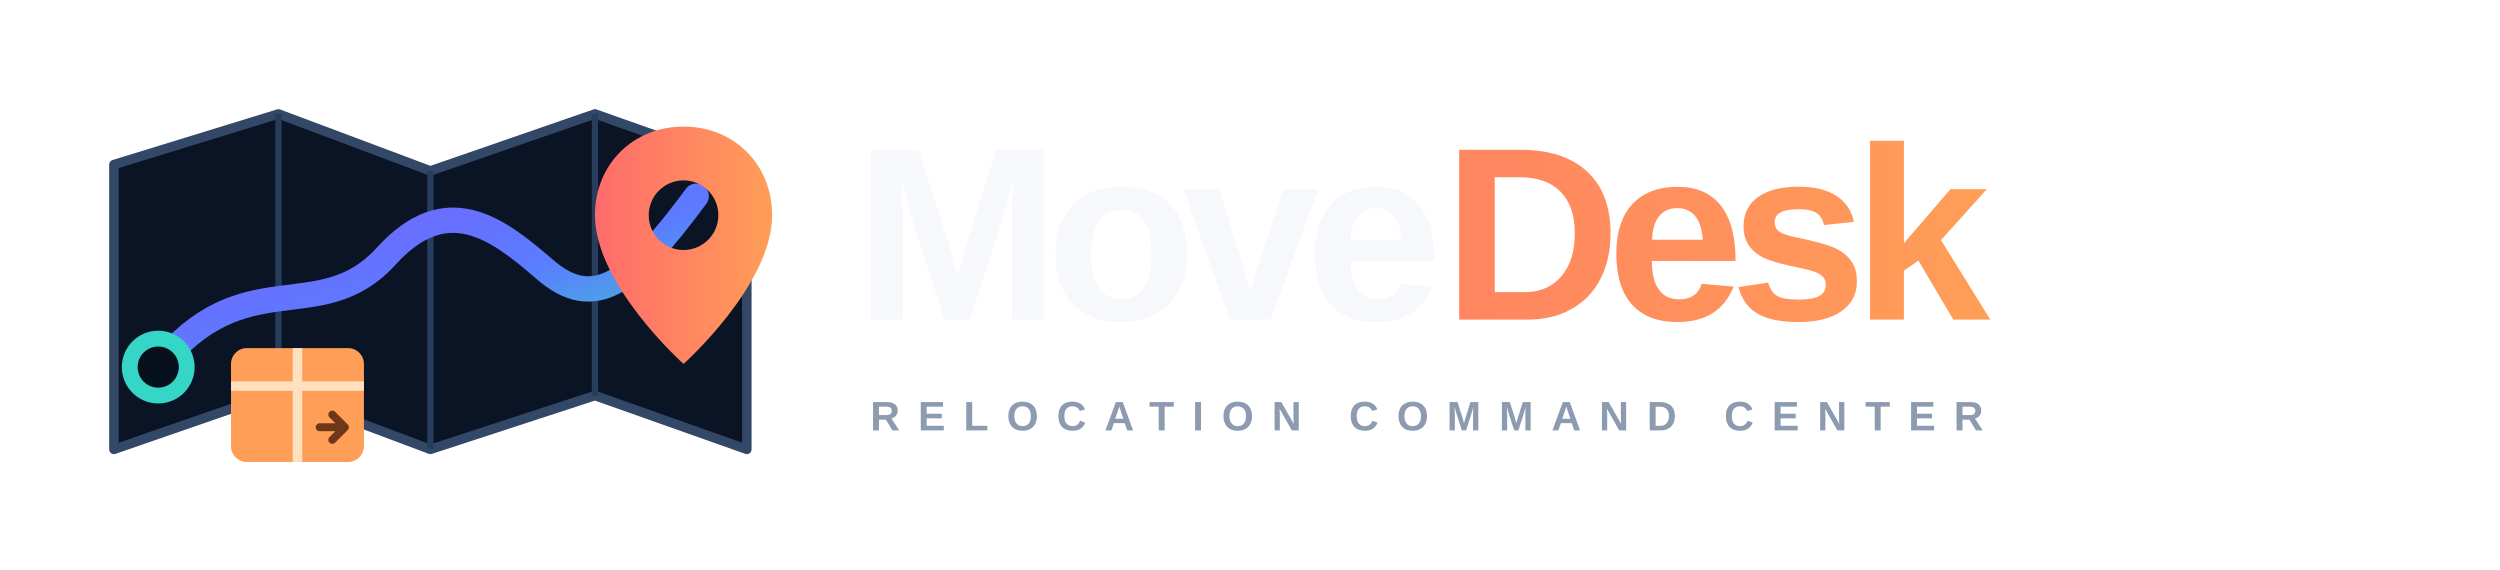
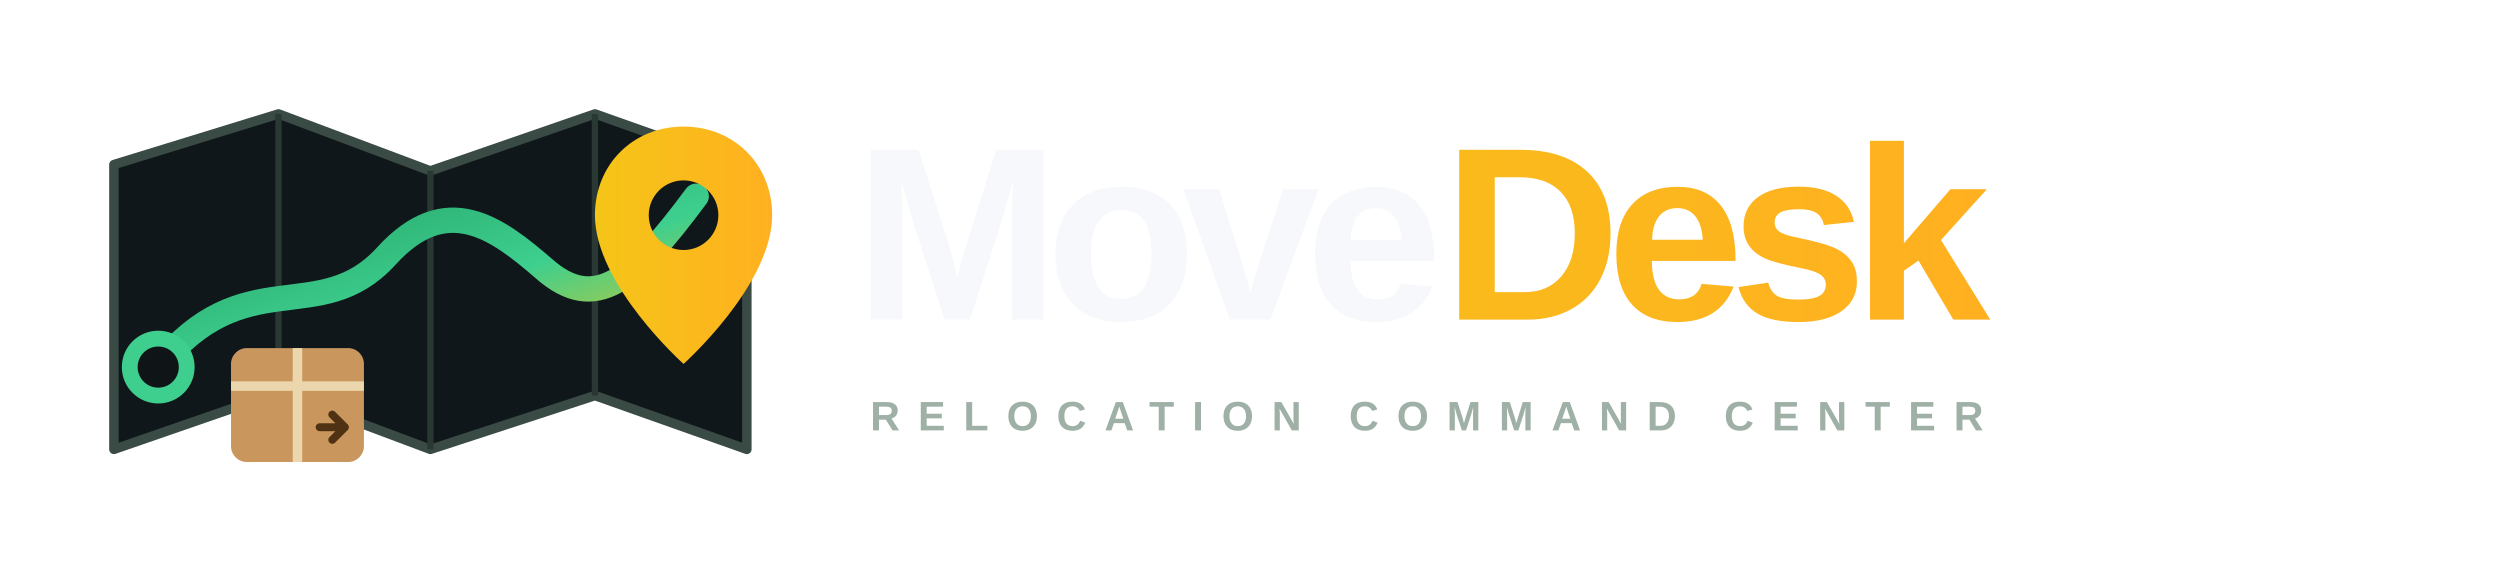
<svg xmlns="http://www.w3.org/2000/svg" viewBox="0 0 790 180" role="img" aria-labelledby="t d">
  <defs>
    <linearGradient id="map" x1="0" y1="0" x2="1" y2="1">
-       <stop stop-color="#7c5cff" />
-       <stop offset=".55" stop-color="#5b7cff" />
-       <stop offset="1" stop-color="#36d6c6" />
+       <stop stop-color="#1f9d62" />
+       <stop offset=".55" stop-color="#3ecf8e" />
+       <stop offset="1" stop-color="#f5c518" />
    </linearGradient>
    <linearGradient id="desk" x1="0" y1="0" x2="1" y2="0">
-       <stop stop-color="#ff6b6b" />
-       <stop offset="1" stop-color="#ff9e57" />
+       <stop stop-color="#f5c518" />
+       <stop offset="1" stop-color="#ffb020" />
    </linearGradient>
  </defs>
  <g transform="translate(18 24)">
-     <path d="M18 28 70 12l48 18 52-18 48 17v89l-48-17-52 17-48-18-52 18Z" fill="#0b1425" stroke="#334766" stroke-width="3" stroke-linejoin="round" />
-     <path d="M70 12v88M118 30v88M170 12v89" stroke="#263d5c" stroke-width="2" />
+     <path d="M18 28 70 12l48 18 52-18 48 17v89l-48-17-52 17-48-18-52 18Z" fill="#10171a" stroke="#3a4a44" stroke-width="3" stroke-linejoin="round" />
+     <path d="M70 12v88M118 30v88M170 12v89" stroke="#2a3833" stroke-width="2" />
    <path d="M32 92c27-34 51-12 72-35 19-21 35-9 50 4 16 14 28 4 48-23" fill="none" stroke="url(#map)" stroke-width="8" stroke-linecap="round" />
-     <circle cx="32" cy="92" r="9" fill="#07101d" stroke="#36d6c6" stroke-width="5" />
+     <circle cx="32" cy="92" r="9" fill="#0f1416" stroke="#3ecf8e" stroke-width="5" />
    <path d="M198 16c-16 0-28 12-28 28 0 22 28 47 28 47s28-25 28-47c0-16-12-28-28-28Zm0 39a11 11 0 1 1 0-22 11 11 0 0 1 0 22Z" fill="url(#desk)" />
    <g transform="translate(55 86)">
-       <rect x="0" y="0" width="42" height="36" rx="5" fill="#ff9e57" />
-       <path d="M0 12h42M21 0v36" stroke="#ffe1bf" stroke-width="3" />
-       <path d="M28 25h8M32 21l4 4-4 4" fill="none" stroke="#6f3618" stroke-width="2.5" stroke-linecap="round" stroke-linejoin="round" />
+       <rect x="0" y="0" width="42" height="36" rx="5" fill="#c9975d" />
+       <path d="M0 12h42M21 0v36" stroke="#ecd6ad" stroke-width="3" />
+       <path d="M28 25h8M32 21l4 4-4 4" fill="none" stroke="#4f3214" stroke-width="2.5" stroke-linecap="round" stroke-linejoin="round" />
    </g>
  </g>
  <text x="270" y="101" font-family="Arial,Helvetica,sans-serif" font-size="78" font-weight="800" letter-spacing="-4.5" fill="#f7f8fb">Move<tspan fill="url(#desk)">Desk</tspan>
  </text>
-   <text x="275" y="136" font-family="Arial,Helvetica,sans-serif" font-size="13" font-weight="700" letter-spacing="5.7" fill="#8d9bb0">RELOCATION COMMAND CENTER</text>
+   <text x="275" y="136" font-family="Arial,Helvetica,sans-serif" font-size="13" font-weight="700" letter-spacing="5.7" fill="#9fb0a6">RELOCATION COMMAND CENTER</text>
</svg>
